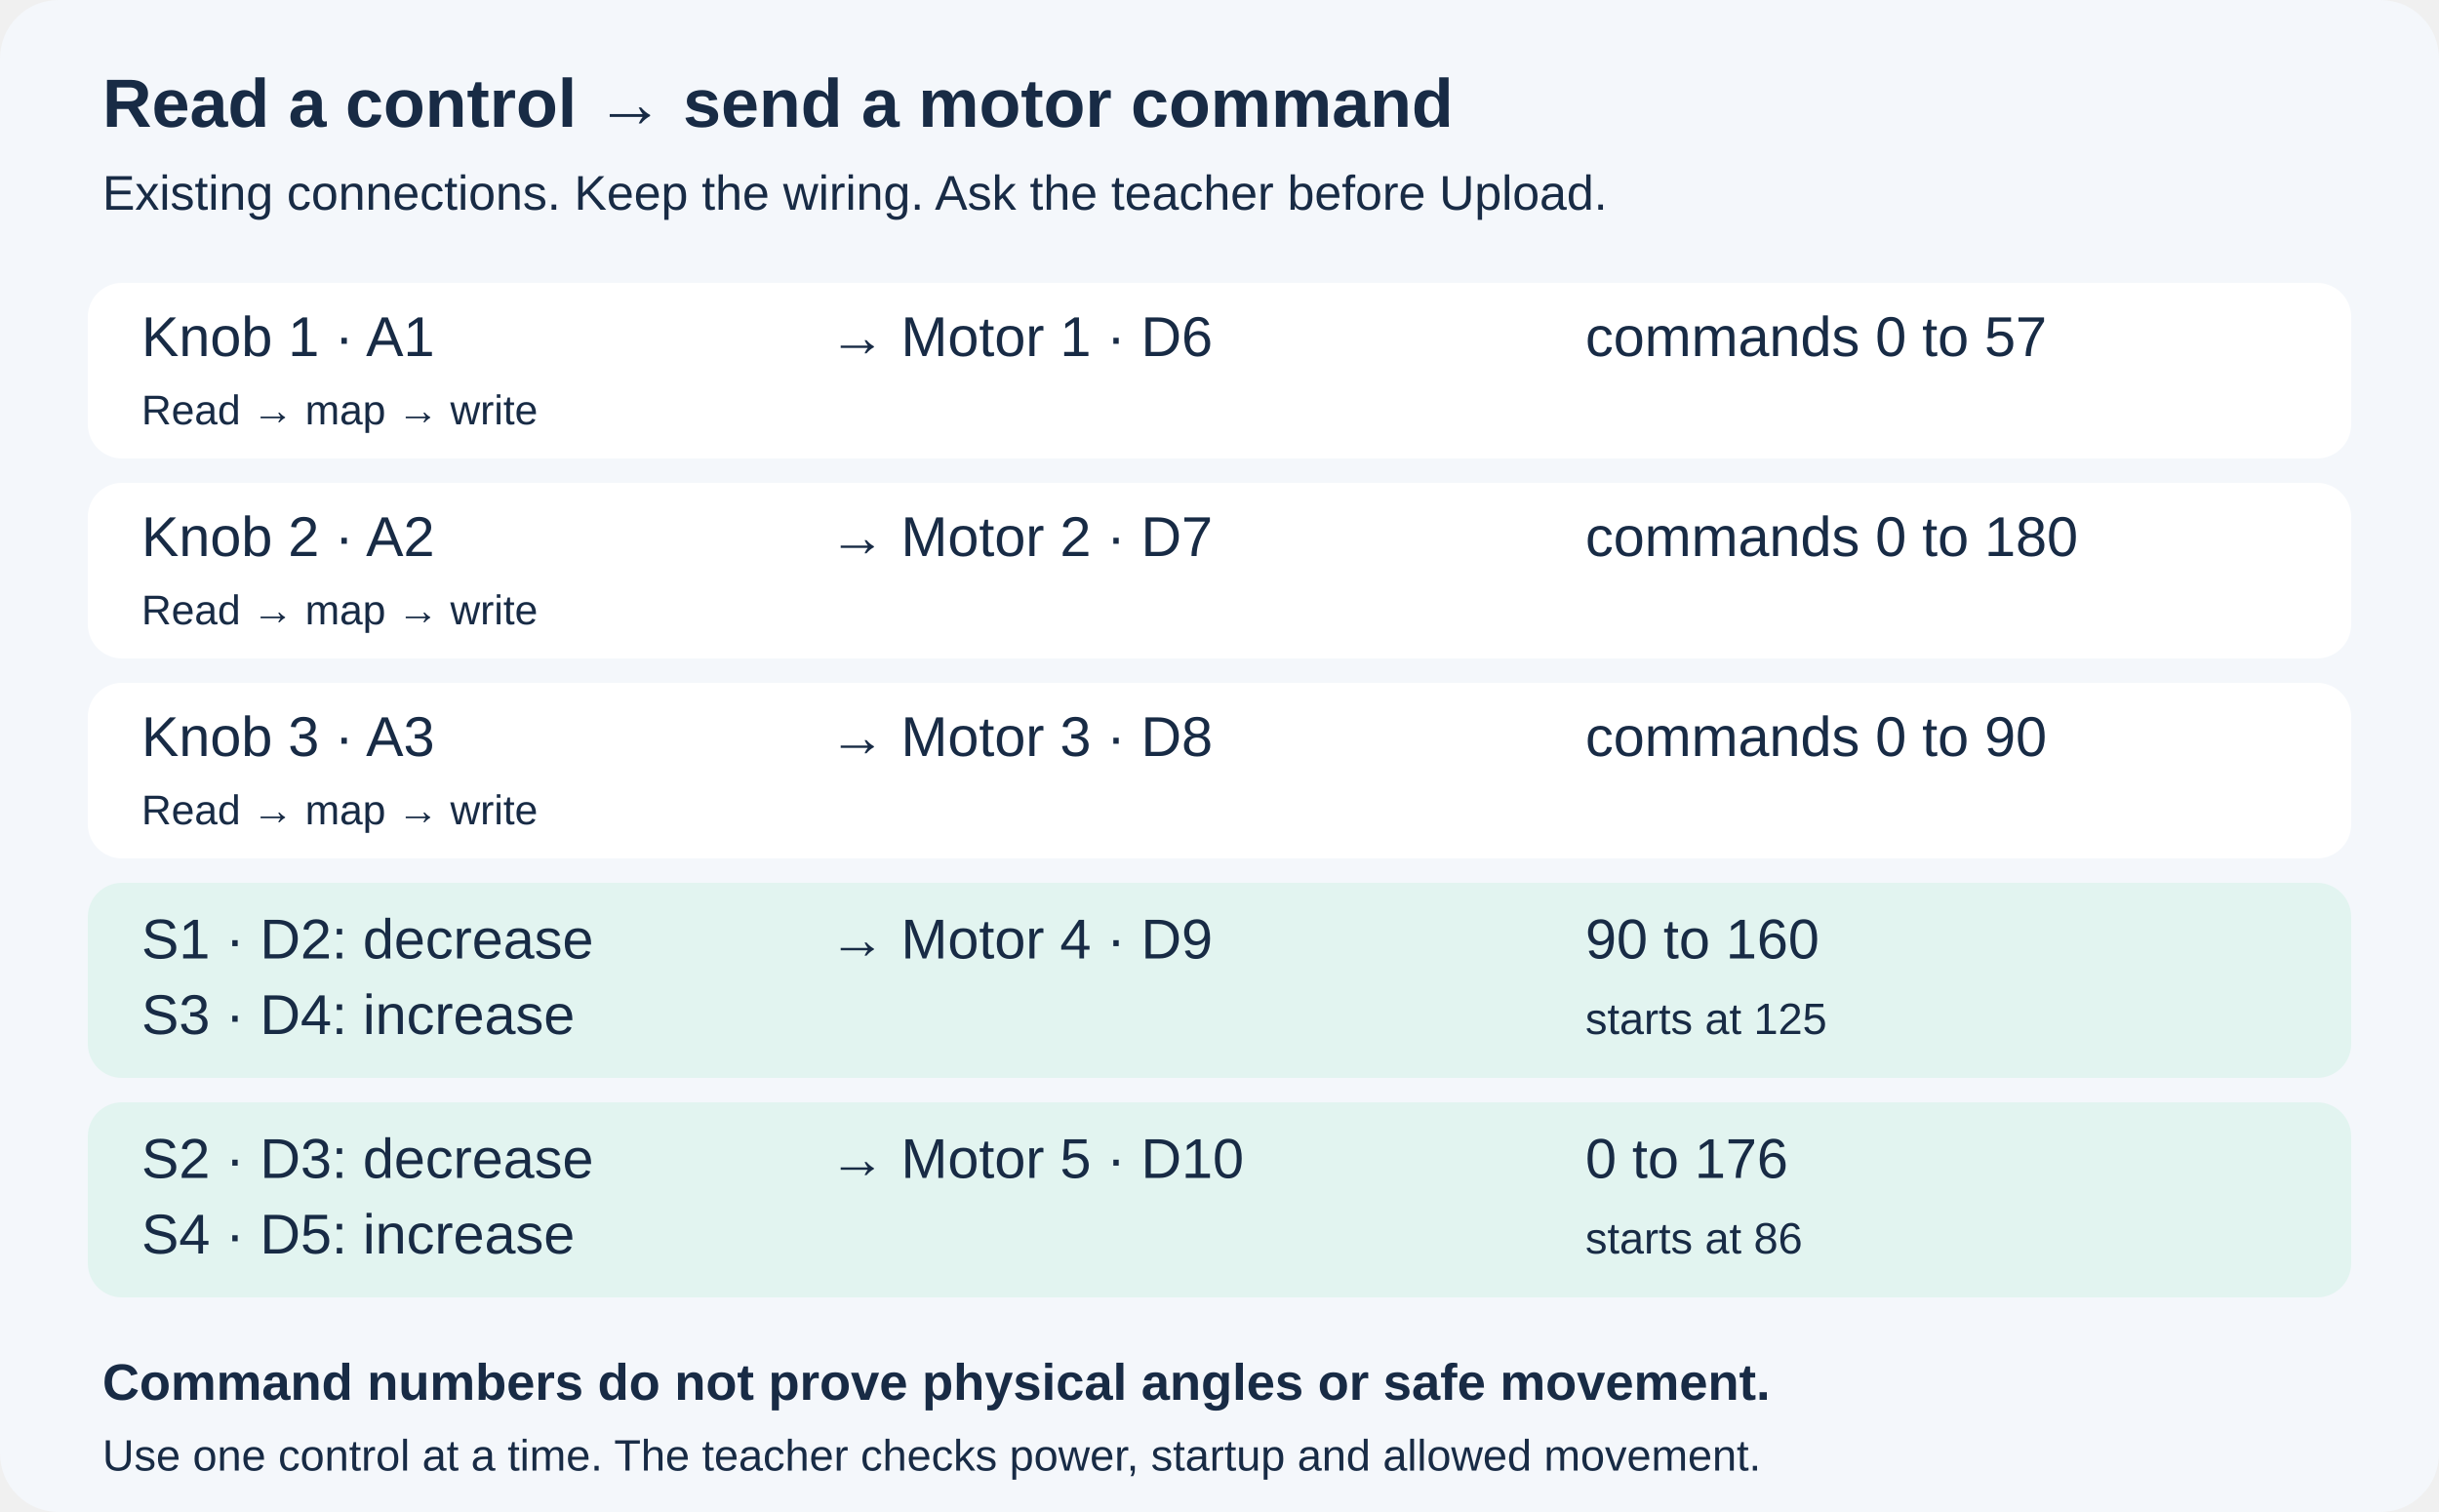
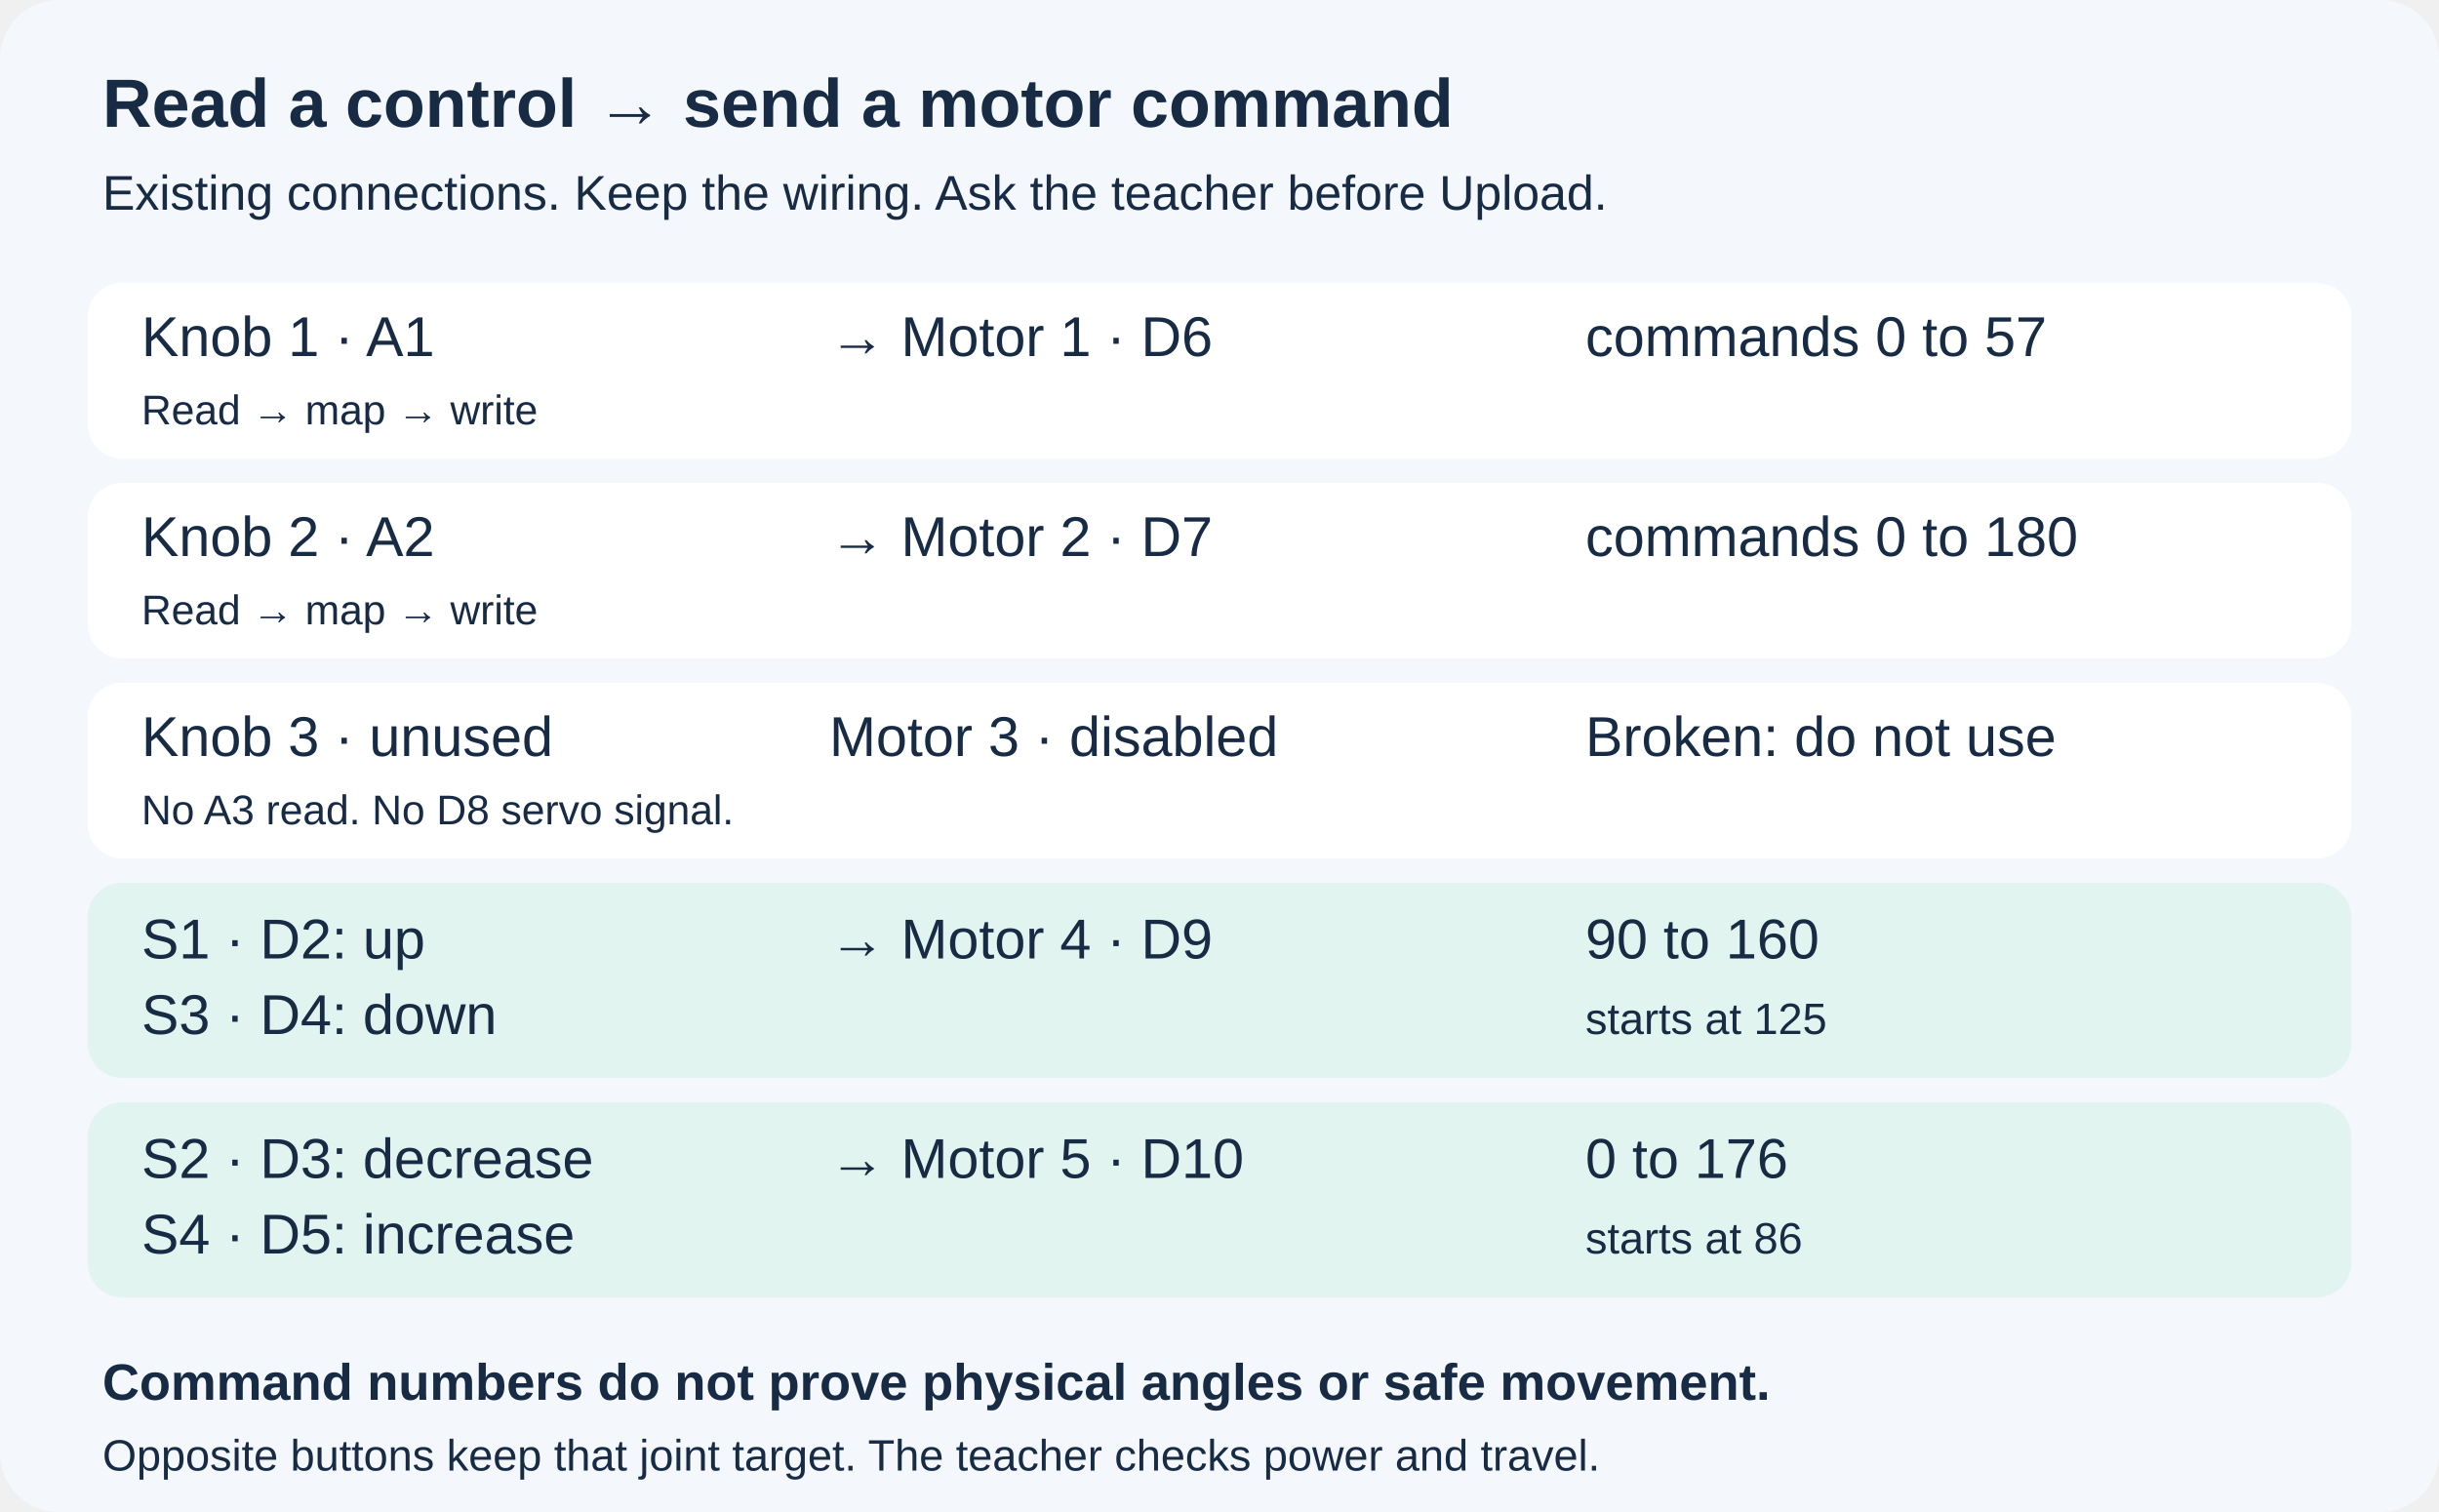
<svg xmlns="http://www.w3.org/2000/svg" width="1000" height="620" viewBox="0 0 1000 620" role="img" aria-labelledby="title desc">
  <rect width="1000" height="620" rx="24" fill="#f4f7fb" />
  <g font-family="Arial, sans-serif" fill="#182b45">
    <text x="42" y="52" font-size="28" font-weight="700">Read a control → send a motor command</text>
    <text x="42" y="86" font-size="20">Existing connections. Keep the wiring. Ask the teacher before Upload.</text>
  </g>
  <g font-family="Arial, sans-serif" font-size="23" fill="#182b45">
    <rect x="36" y="116" width="928" height="72" rx="14" fill="#fff" />
    <text x="58" y="146">Knob 1 · A1</text>
    <text x="340" y="146">→ Motor 1 · D6</text>
    <text x="650" y="146">commands 0 to 57</text>
    <text x="58" y="174" font-size="17">Read → map → write</text>
    <rect x="36" y="198" width="928" height="72" rx="14" fill="#fff" />
    <text x="58" y="228">Knob 2 · A2</text>
    <text x="340" y="228">→ Motor 2 · D7</text>
    <text x="650" y="228">commands 0 to 180</text>
    <text x="58" y="256" font-size="17">Read → map → write</text>
    <rect x="36" y="280" width="928" height="72" rx="14" fill="#fff" />
-     <text x="58" y="310">Knob 3 · A3</text>
-     <text x="340" y="310">→ Motor 3 · D8</text>
-     <text x="650" y="310">commands 0 to 90</text>
-     <text x="58" y="338" font-size="17">Read → map → write</text>
+     <text x="58" y="310">Knob 3 · unused</text>
+     <text x="340" y="310">Motor 3 · disabled</text>
+     <text x="650" y="310">Broken: do not use</text>
+     <text x="58" y="338" font-size="17">No A3 read. No D8 servo signal.</text>
    <rect x="36" y="362" width="928" height="80" rx="14" fill="#e2f4f0" />
-     <text x="58" y="393">S1 · D2: decrease</text>
+     <text x="58" y="393">S1 · D2: up</text>
    <text x="340" y="393">→ Motor 4 · D9</text>
    <text x="650" y="393">90 to 160</text>
-     <text x="58" y="424">S3 · D4: increase</text>
+     <text x="58" y="424">S3 · D4: down</text>
    <text x="650" y="424" font-size="18">starts at 125</text>
    <rect x="36" y="452" width="928" height="80" rx="14" fill="#e2f4f0" />
    <text x="58" y="483">S2 · D3: decrease</text>
    <text x="340" y="483">→ Motor 5 · D10</text>
    <text x="650" y="483">0 to 176</text>
    <text x="58" y="514">S4 · D5: increase</text>
    <text x="650" y="514" font-size="18">starts at 86</text>
    <text x="42" y="574" font-size="21" font-weight="700">Command numbers do not prove physical angles or safe movement.</text>
-     <text x="42" y="603" font-size="18">Use one control at a time. The teacher checks power, startup and allowed movement.</text>
+     <text x="42" y="603" font-size="18">Opposite buttons keep that joint target. The teacher checks power and travel.</text>
  </g>
</svg>
